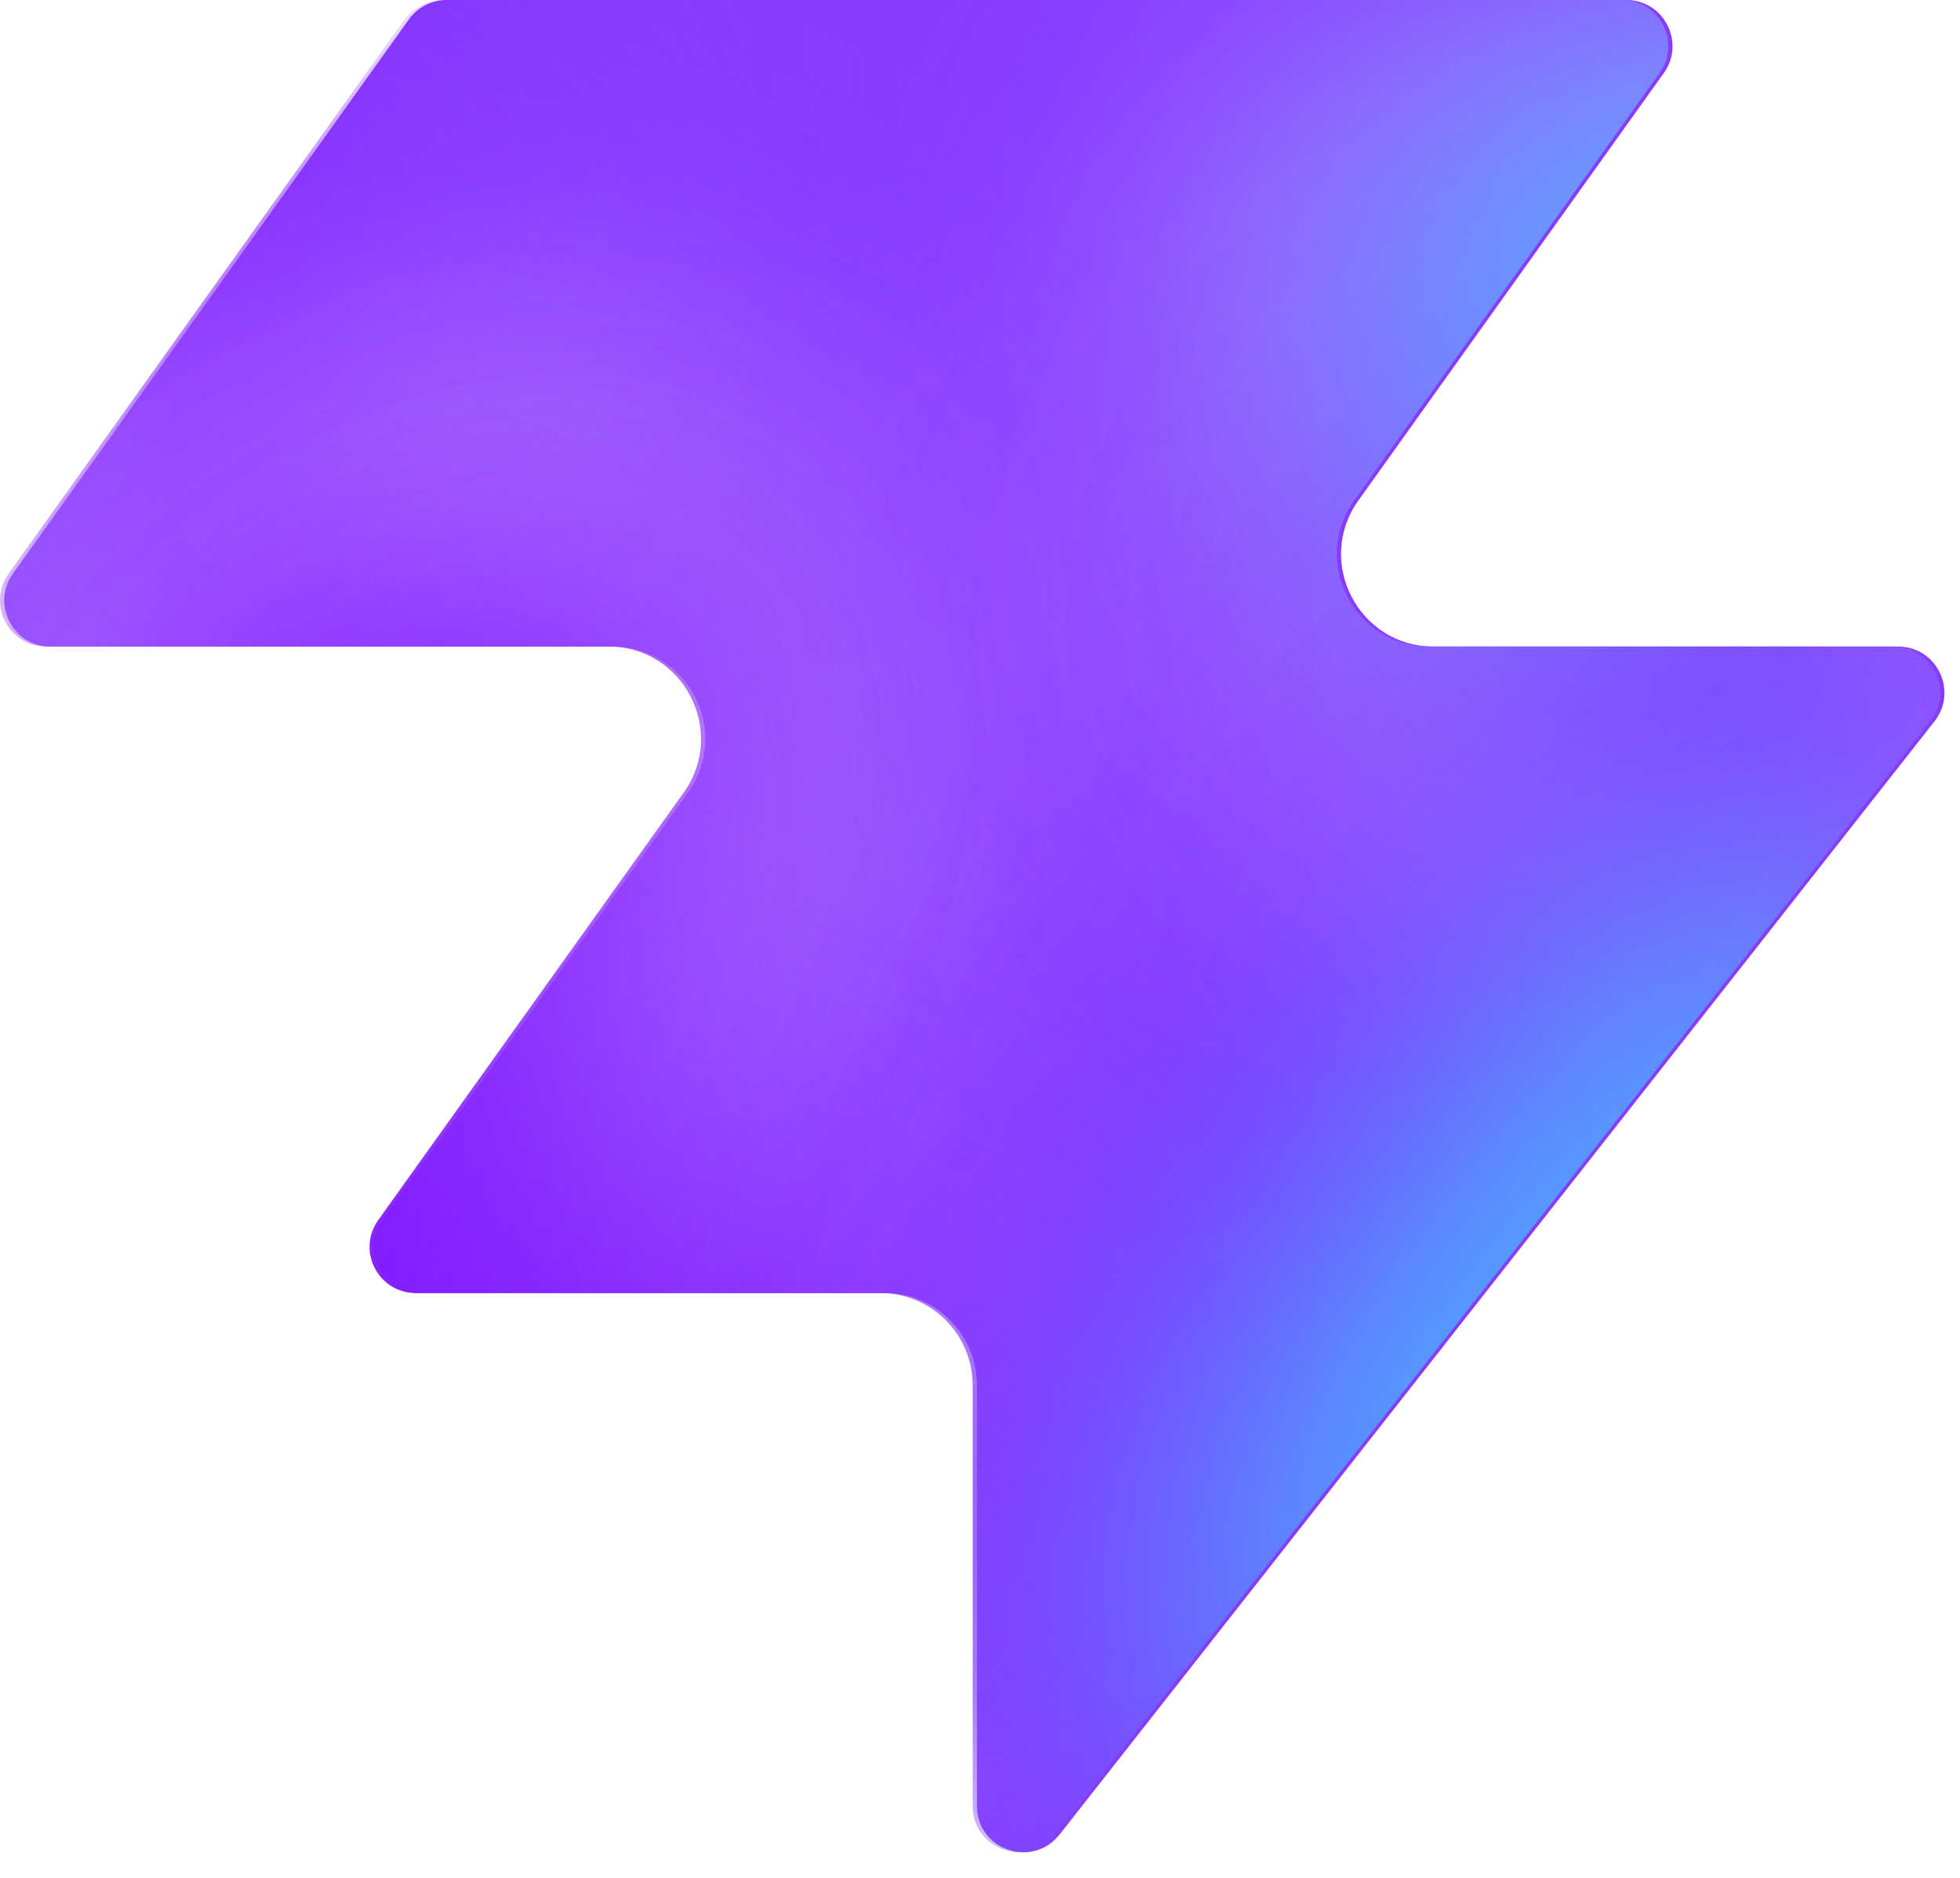
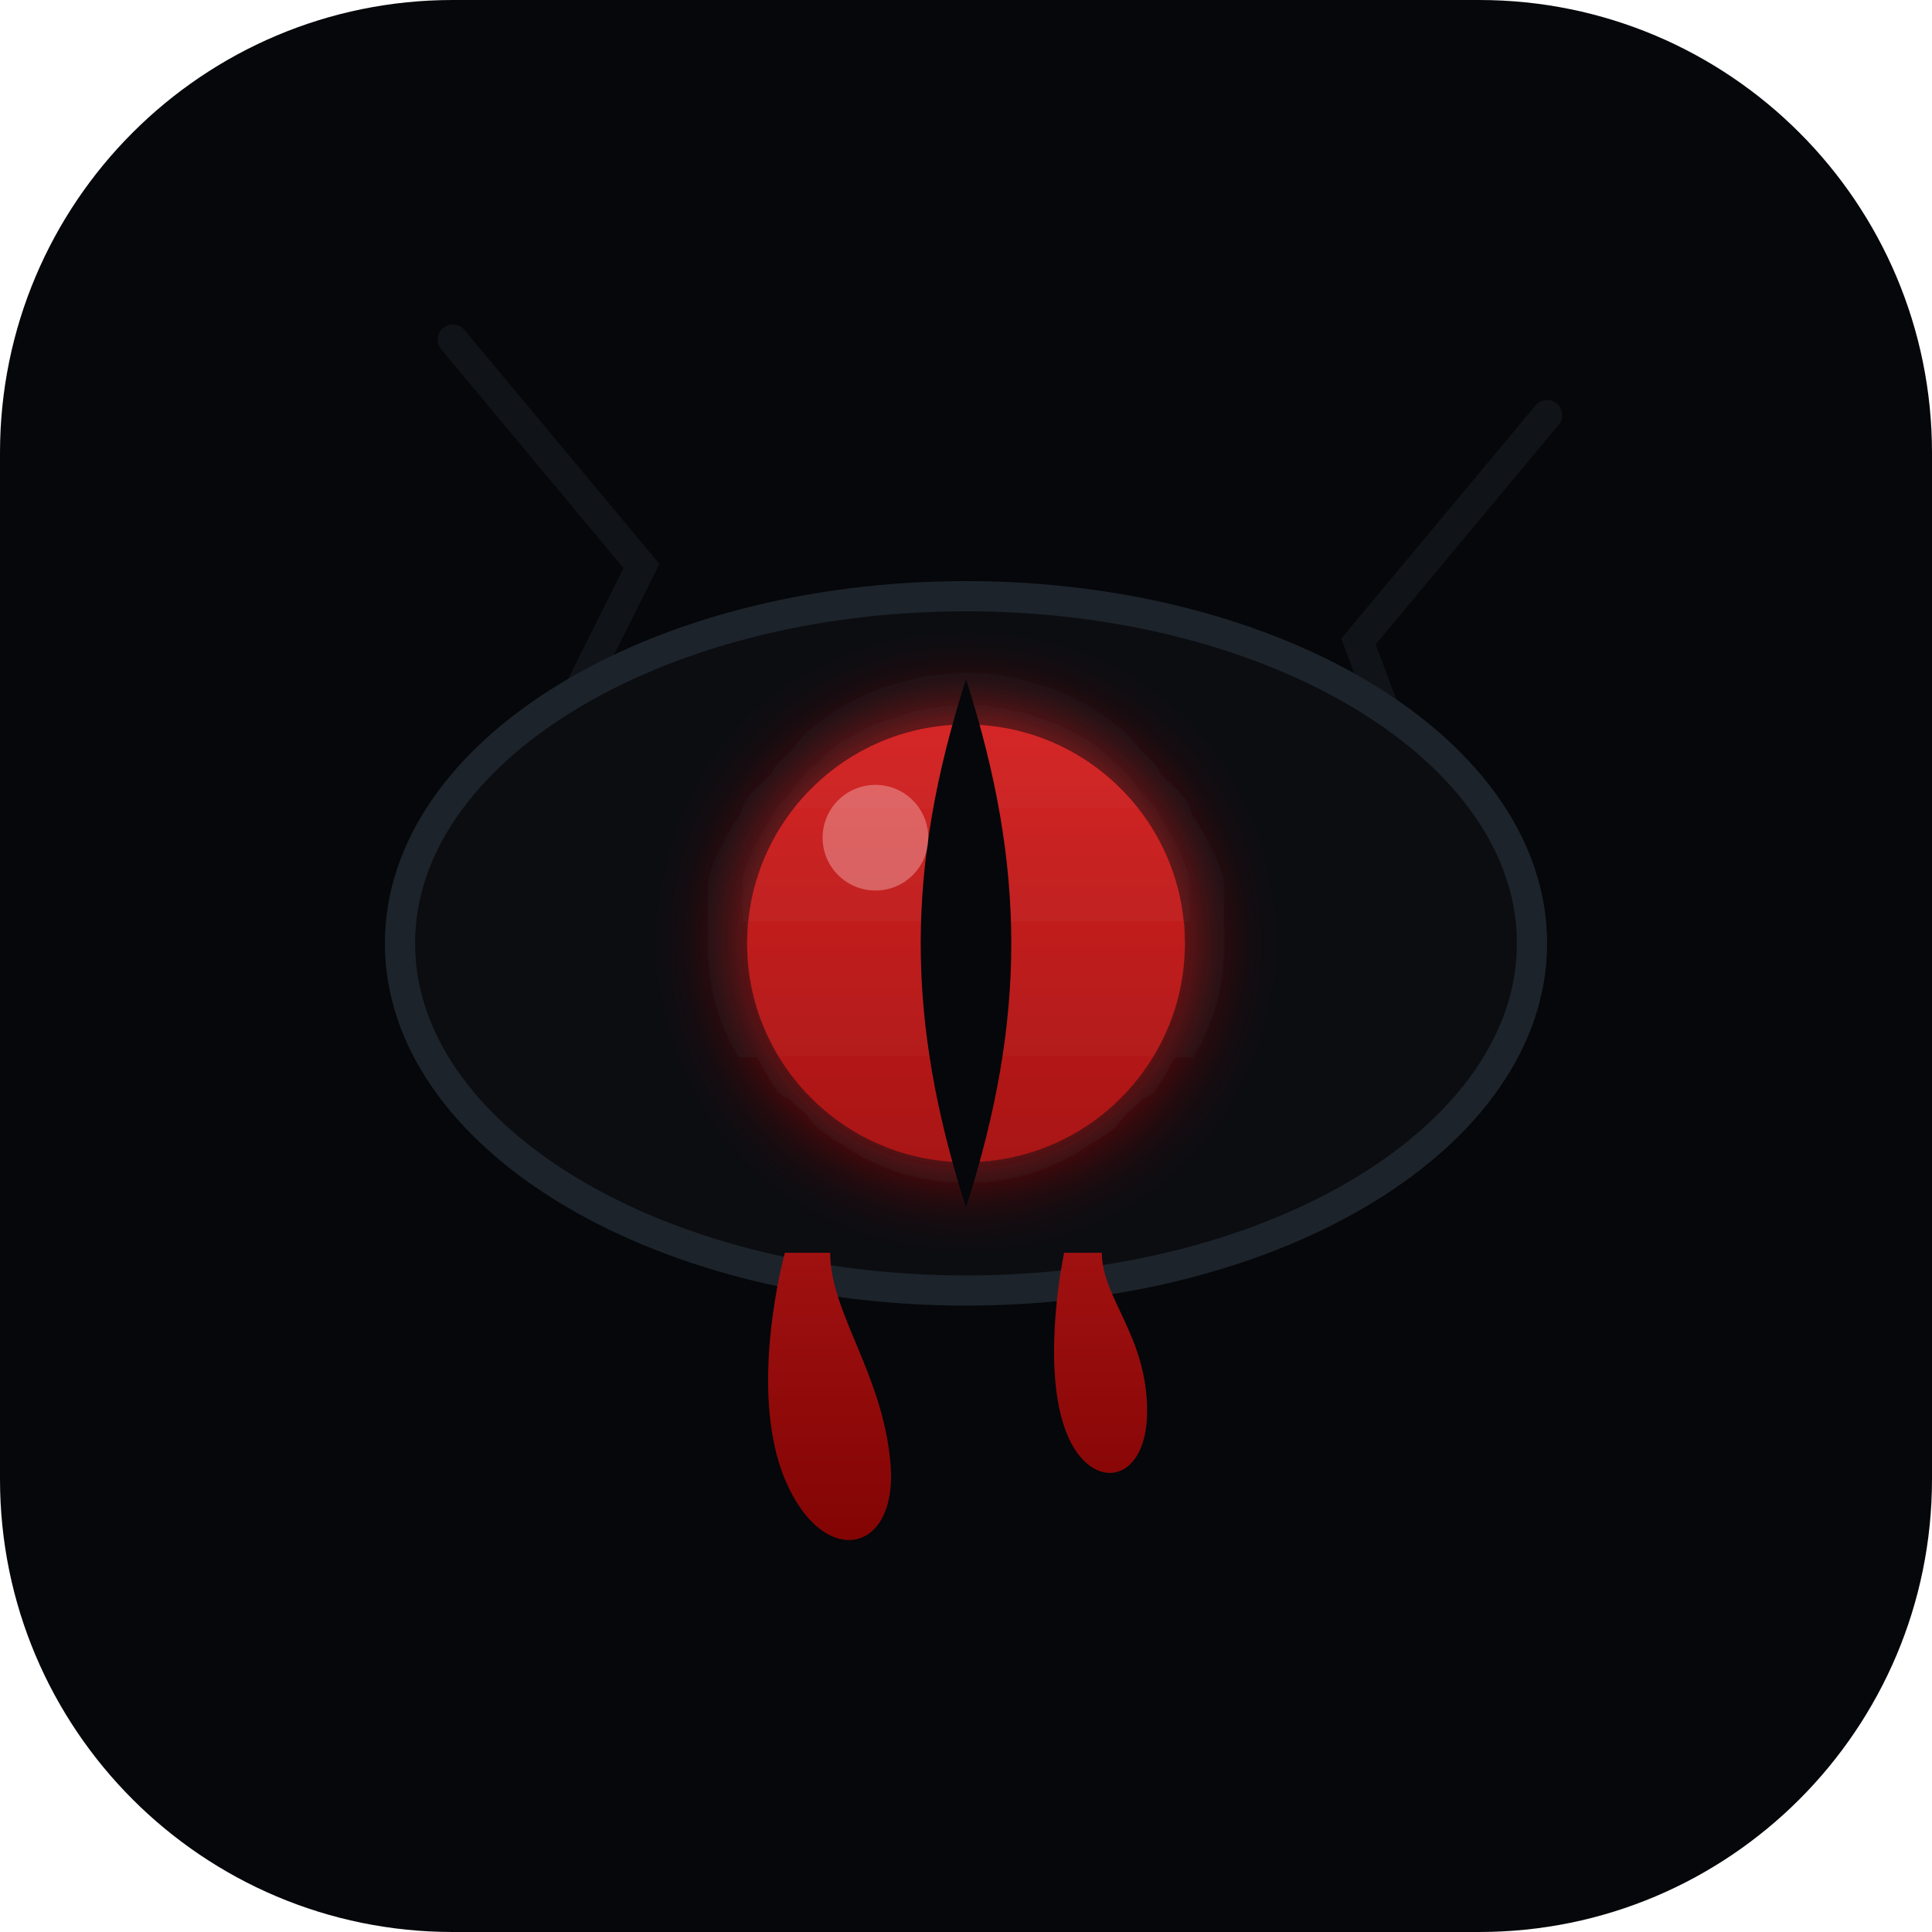
- <svg xmlns="http://www.w3.org/2000/svg" width="48" height="46" fill="none" viewBox="0 0 48 46">
-   <path fill="#863bff" d="M25.946 44.938c-.664.845-2.021.375-2.021-.698V33.937a2.26 2.26 0 0 0-2.262-2.262H10.287c-.92 0-1.456-1.04-.92-1.788l7.48-10.471c1.07-1.497 0-3.578-1.842-3.578H1.237c-.92 0-1.456-1.04-.92-1.788L10.013.474c.214-.297.556-.474.92-.474h28.894c.92 0 1.456 1.04.92 1.788l-7.48 10.471c-1.07 1.498 0 3.579 1.842 3.579h11.377c.943 0 1.473 1.088.89 1.83L25.947 44.94z" style="fill:#863bff;fill:color(display-p3 .525 .23 1);fill-opacity:1" />
-   <mask id="a" width="48" height="46" x="0" y="0" maskUnits="userSpaceOnUse" style="mask-type:alpha">
-     <path fill="#000" d="M25.842 44.938c-.664.844-2.021.375-2.021-.698V33.937a2.26 2.26 0 0 0-2.262-2.262H10.183c-.92 0-1.456-1.04-.92-1.788l7.48-10.471c1.07-1.498 0-3.579-1.842-3.579H1.133c-.92 0-1.456-1.04-.92-1.787L9.91.473c.214-.297.556-.474.92-.474h28.894c.92 0 1.456 1.04.92 1.788l-7.48 10.471c-1.07 1.498 0 3.578 1.842 3.578h11.377c.943 0 1.473 1.088.89 1.832L25.843 44.94z" style="fill:#000;fill-opacity:1" />
-   </mask>
-   <g mask="url(#a)">
-     <g filter="url(#b)">
-       <ellipse cx="5.508" cy="14.704" fill="#ede6ff" rx="5.508" ry="14.704" style="fill:#ede6ff;fill:color(display-p3 .927 .903 1);fill-opacity:1" transform="matrix(.00324 1 1 -.00324 -4.47 31.516)" />
-     </g>
-     <g filter="url(#c)">
-       <ellipse cx="10.399" cy="29.851" fill="#ede6ff" rx="10.399" ry="29.851" style="fill:#ede6ff;fill:color(display-p3 .927 .903 1);fill-opacity:1" transform="matrix(.00324 1 1 -.00324 -39.328 7.883)" />
-     </g>
-     <g filter="url(#d)">
-       <ellipse cx="5.508" cy="30.487" fill="#7e14ff" rx="5.508" ry="30.487" style="fill:#7e14ff;fill:color(display-p3 .492 .077 1);fill-opacity:1" transform="rotate(89.814 -25.913 -14.639)scale(1 -1)" />
-     </g>
-     <g filter="url(#e)">
-       <ellipse cx="5.508" cy="30.599" fill="#7e14ff" rx="5.508" ry="30.599" style="fill:#7e14ff;fill:color(display-p3 .492 .077 1);fill-opacity:1" transform="rotate(89.814 -32.644 -3.334)scale(1 -1)" />
-     </g>
-     <g filter="url(#f)">
-       <ellipse cx="5.508" cy="30.599" fill="#7e14ff" rx="5.508" ry="30.599" style="fill:#7e14ff;fill:color(display-p3 .492 .077 1);fill-opacity:1" transform="matrix(.00324 1 1 -.00324 -34.34 30.47)" />
-     </g>
-     <g filter="url(#g)">
-       <ellipse cx="14.072" cy="22.078" fill="#ede6ff" rx="14.072" ry="22.078" style="fill:#ede6ff;fill:color(display-p3 .927 .903 1);fill-opacity:1" transform="rotate(93.35 24.506 48.493)scale(-1 1)" />
-     </g>
-     <g filter="url(#h)">
-       <ellipse cx="3.47" cy="21.501" fill="#7e14ff" rx="3.47" ry="21.501" style="fill:#7e14ff;fill:color(display-p3 .492 .077 1);fill-opacity:1" transform="rotate(89.009 28.708 47.59)scale(-1 1)" />
-     </g>
-     <g filter="url(#i)">
-       <ellipse cx="3.47" cy="21.501" fill="#7e14ff" rx="3.47" ry="21.501" style="fill:#7e14ff;fill:color(display-p3 .492 .077 1);fill-opacity:1" transform="rotate(89.009 28.708 47.59)scale(-1 1)" />
-     </g>
-     <g filter="url(#j)">
-       <ellipse cx=".387" cy="8.972" fill="#7e14ff" rx="4.407" ry="29.108" style="fill:#7e14ff;fill:color(display-p3 .492 .077 1);fill-opacity:1" transform="rotate(39.51 .387 8.972)" />
-     </g>
-     <g filter="url(#k)">
-       <ellipse cx="47.523" cy="-6.092" fill="#7e14ff" rx="4.407" ry="29.108" style="fill:#7e14ff;fill:color(display-p3 .492 .077 1);fill-opacity:1" transform="rotate(37.892 47.523 -6.092)" />
-     </g>
-     <g filter="url(#l)">
-       <ellipse cx="41.412" cy="6.333" fill="#47bfff" rx="5.971" ry="9.665" style="fill:#47bfff;fill:color(display-p3 .28 .748 1);fill-opacity:1" transform="rotate(37.892 41.412 6.333)" />
-     </g>
-     <g filter="url(#m)">
-       <ellipse cx="-1.879" cy="38.332" fill="#7e14ff" rx="4.407" ry="29.108" style="fill:#7e14ff;fill:color(display-p3 .492 .077 1);fill-opacity:1" transform="rotate(37.892 -1.88 38.332)" />
-     </g>
-     <g filter="url(#n)">
-       <ellipse cx="-1.879" cy="38.332" fill="#7e14ff" rx="4.407" ry="29.108" style="fill:#7e14ff;fill:color(display-p3 .492 .077 1);fill-opacity:1" transform="rotate(37.892 -1.88 38.332)" />
-     </g>
-     <g filter="url(#o)">
-       <ellipse cx="35.651" cy="29.907" fill="#7e14ff" rx="4.407" ry="29.108" style="fill:#7e14ff;fill:color(display-p3 .492 .077 1);fill-opacity:1" transform="rotate(37.892 35.651 29.907)" />
-     </g>
-     <g filter="url(#p)">
-       <ellipse cx="38.418" cy="32.4" fill="#47bfff" rx="5.971" ry="15.297" style="fill:#47bfff;fill:color(display-p3 .28 .748 1);fill-opacity:1" transform="rotate(37.892 38.418 32.4)" />
-     </g>
-   </g>
+ <svg xmlns="http://www.w3.org/2000/svg" width="512" height="512" viewBox="0 0 512 512" fill="none">
+   <rect width="512" height="512" rx="120" fill="#05070A" />
  <defs>
-     <filter id="b" width="60.045" height="41.654" x="-19.77" y="16.149" color-interpolation-filters="sRGB" filterUnits="userSpaceOnUse">
-       <feFlood flood-opacity="0" result="BackgroundImageFix" />
-       <feBlend in="SourceGraphic" in2="BackgroundImageFix" result="shape" />
-       <feGaussianBlur result="effect1_foregroundBlur_2002_17158" stdDeviation="7.659" />
-     </filter>
-     <filter id="c" width="90.34" height="51.437" x="-54.613" y="-7.533" color-interpolation-filters="sRGB" filterUnits="userSpaceOnUse">
-       <feFlood flood-opacity="0" result="BackgroundImageFix" />
-       <feBlend in="SourceGraphic" in2="BackgroundImageFix" result="shape" />
-       <feGaussianBlur result="effect1_foregroundBlur_2002_17158" stdDeviation="7.659" />
-     </filter>
-     <filter id="d" width="79.355" height="29.4" x="-49.64" y="2.03" color-interpolation-filters="sRGB" filterUnits="userSpaceOnUse">
-       <feFlood flood-opacity="0" result="BackgroundImageFix" />
-       <feBlend in="SourceGraphic" in2="BackgroundImageFix" result="shape" />
-       <feGaussianBlur result="effect1_foregroundBlur_2002_17158" stdDeviation="4.596" />
-     </filter>
-     <filter id="e" width="79.579" height="29.4" x="-45.045" y="20.029" color-interpolation-filters="sRGB" filterUnits="userSpaceOnUse">
-       <feFlood flood-opacity="0" result="BackgroundImageFix" />
-       <feBlend in="SourceGraphic" in2="BackgroundImageFix" result="shape" />
-       <feGaussianBlur result="effect1_foregroundBlur_2002_17158" stdDeviation="4.596" />
-     </filter>
-     <filter id="f" width="79.579" height="29.4" x="-43.513" y="21.178" color-interpolation-filters="sRGB" filterUnits="userSpaceOnUse">
-       <feFlood flood-opacity="0" result="BackgroundImageFix" />
-       <feBlend in="SourceGraphic" in2="BackgroundImageFix" result="shape" />
-       <feGaussianBlur result="effect1_foregroundBlur_2002_17158" stdDeviation="4.596" />
-     </filter>
-     <filter id="g" width="74.749" height="58.852" x="15.756" y="-17.901" color-interpolation-filters="sRGB" filterUnits="userSpaceOnUse">
-       <feFlood flood-opacity="0" result="BackgroundImageFix" />
-       <feBlend in="SourceGraphic" in2="BackgroundImageFix" result="shape" />
-       <feGaussianBlur result="effect1_foregroundBlur_2002_17158" stdDeviation="7.659" />
-     </filter>
-     <filter id="h" width="61.377" height="25.362" x="23.548" y="2.284" color-interpolation-filters="sRGB" filterUnits="userSpaceOnUse">
-       <feFlood flood-opacity="0" result="BackgroundImageFix" />
-       <feBlend in="SourceGraphic" in2="BackgroundImageFix" result="shape" />
-       <feGaussianBlur result="effect1_foregroundBlur_2002_17158" stdDeviation="4.596" />
-     </filter>
-     <filter id="i" width="61.377" height="25.362" x="23.548" y="2.284" color-interpolation-filters="sRGB" filterUnits="userSpaceOnUse">
-       <feFlood flood-opacity="0" result="BackgroundImageFix" />
-       <feBlend in="SourceGraphic" in2="BackgroundImageFix" result="shape" />
-       <feGaussianBlur result="effect1_foregroundBlur_2002_17158" stdDeviation="4.596" />
-     </filter>
-     <filter id="j" width="56.045" height="63.649" x="-27.636" y="-22.853" color-interpolation-filters="sRGB" filterUnits="userSpaceOnUse">
-       <feFlood flood-opacity="0" result="BackgroundImageFix" />
-       <feBlend in="SourceGraphic" in2="BackgroundImageFix" result="shape" />
-       <feGaussianBlur result="effect1_foregroundBlur_2002_17158" stdDeviation="4.596" />
-     </filter>
-     <filter id="k" width="54.814" height="64.646" x="20.116" y="-38.415" color-interpolation-filters="sRGB" filterUnits="userSpaceOnUse">
-       <feFlood flood-opacity="0" result="BackgroundImageFix" />
-       <feBlend in="SourceGraphic" in2="BackgroundImageFix" result="shape" />
-       <feGaussianBlur result="effect1_foregroundBlur_2002_17158" stdDeviation="4.596" />
-     </filter>
-     <filter id="l" width="33.541" height="35.313" x="24.641" y="-11.323" color-interpolation-filters="sRGB" filterUnits="userSpaceOnUse">
-       <feFlood flood-opacity="0" result="BackgroundImageFix" />
-       <feBlend in="SourceGraphic" in2="BackgroundImageFix" result="shape" />
-       <feGaussianBlur result="effect1_foregroundBlur_2002_17158" stdDeviation="4.596" />
-     </filter>
-     <filter id="m" width="54.814" height="64.646" x="-29.286" y="6.009" color-interpolation-filters="sRGB" filterUnits="userSpaceOnUse">
-       <feFlood flood-opacity="0" result="BackgroundImageFix" />
-       <feBlend in="SourceGraphic" in2="BackgroundImageFix" result="shape" />
-       <feGaussianBlur result="effect1_foregroundBlur_2002_17158" stdDeviation="4.596" />
-     </filter>
-     <filter id="n" width="54.814" height="64.646" x="-29.286" y="6.009" color-interpolation-filters="sRGB" filterUnits="userSpaceOnUse">
-       <feFlood flood-opacity="0" result="BackgroundImageFix" />
-       <feBlend in="SourceGraphic" in2="BackgroundImageFix" result="shape" />
-       <feGaussianBlur result="effect1_foregroundBlur_2002_17158" stdDeviation="4.596" />
-     </filter>
-     <filter id="o" width="54.814" height="64.646" x="8.244" y="-2.416" color-interpolation-filters="sRGB" filterUnits="userSpaceOnUse">
-       <feFlood flood-opacity="0" result="BackgroundImageFix" />
-       <feBlend in="SourceGraphic" in2="BackgroundImageFix" result="shape" />
-       <feGaussianBlur result="effect1_foregroundBlur_2002_17158" stdDeviation="4.596" />
-     </filter>
-     <filter id="p" width="39.409" height="43.623" x="18.713" y="10.588" color-interpolation-filters="sRGB" filterUnits="userSpaceOnUse">
-       <feFlood flood-opacity="0" result="BackgroundImageFix" />
-       <feBlend in="SourceGraphic" in2="BackgroundImageFix" result="shape" />
-       <feGaussianBlur result="effect1_foregroundBlur_2002_17158" stdDeviation="4.596" />
+     <linearGradient id="blood" x1="256" y1="80" x2="256" y2="432" gradientUnits="userSpaceOnUse">
+       <stop stop-color="#FF3B3B" />
+       <stop offset="1" stop-color="#7A0000" />
+     </linearGradient>
+     <filter id="glow" x="-50%" y="-50%" width="200%" height="200%">
+       <feGaussianBlur stdDeviation="12" result="blur" />
+       <feMerge>
+         <feMergeNode in="blur" />
+         <feMergeNode in="SourceGraphic" />
+       </feMerge>
    </filter>
  </defs>
+   <path d="M120 90L170 150L140 210L210 270" stroke="#1B1F24" stroke-width="8" stroke-linecap="round" opacity="0.5" />
+   <path d="M410 110L360 170L390 250L320 320" stroke="#1B1F24" stroke-width="8" stroke-linecap="round" opacity="0.5" />
+   <ellipse cx="256" cy="250" rx="150" ry="92" fill="#0B0D11" stroke="#1D232B" stroke-width="8" />
+   <circle cx="256" cy="250" r="58" fill="url(#blood)" filter="url(#glow)" />
+   <path d="M256 180C272 230 272 270 256 320C240 270 240 230 256 180Z" fill="#05070A" />
+   <path d="M208 332C208 332 198 368 208 392C218 416 238 412 236 388C234 364 220 348 220 332H208Z" fill="url(#blood)" />
+   <path d="M282 332C282 332 276 360 282 378C288 396 304 394 304 374C304 354 292 344 292 332H282Z" fill="url(#blood)" />
+   <circle cx="232" cy="222" r="14" fill="#FFD9D9" opacity="0.35" />
</svg>
